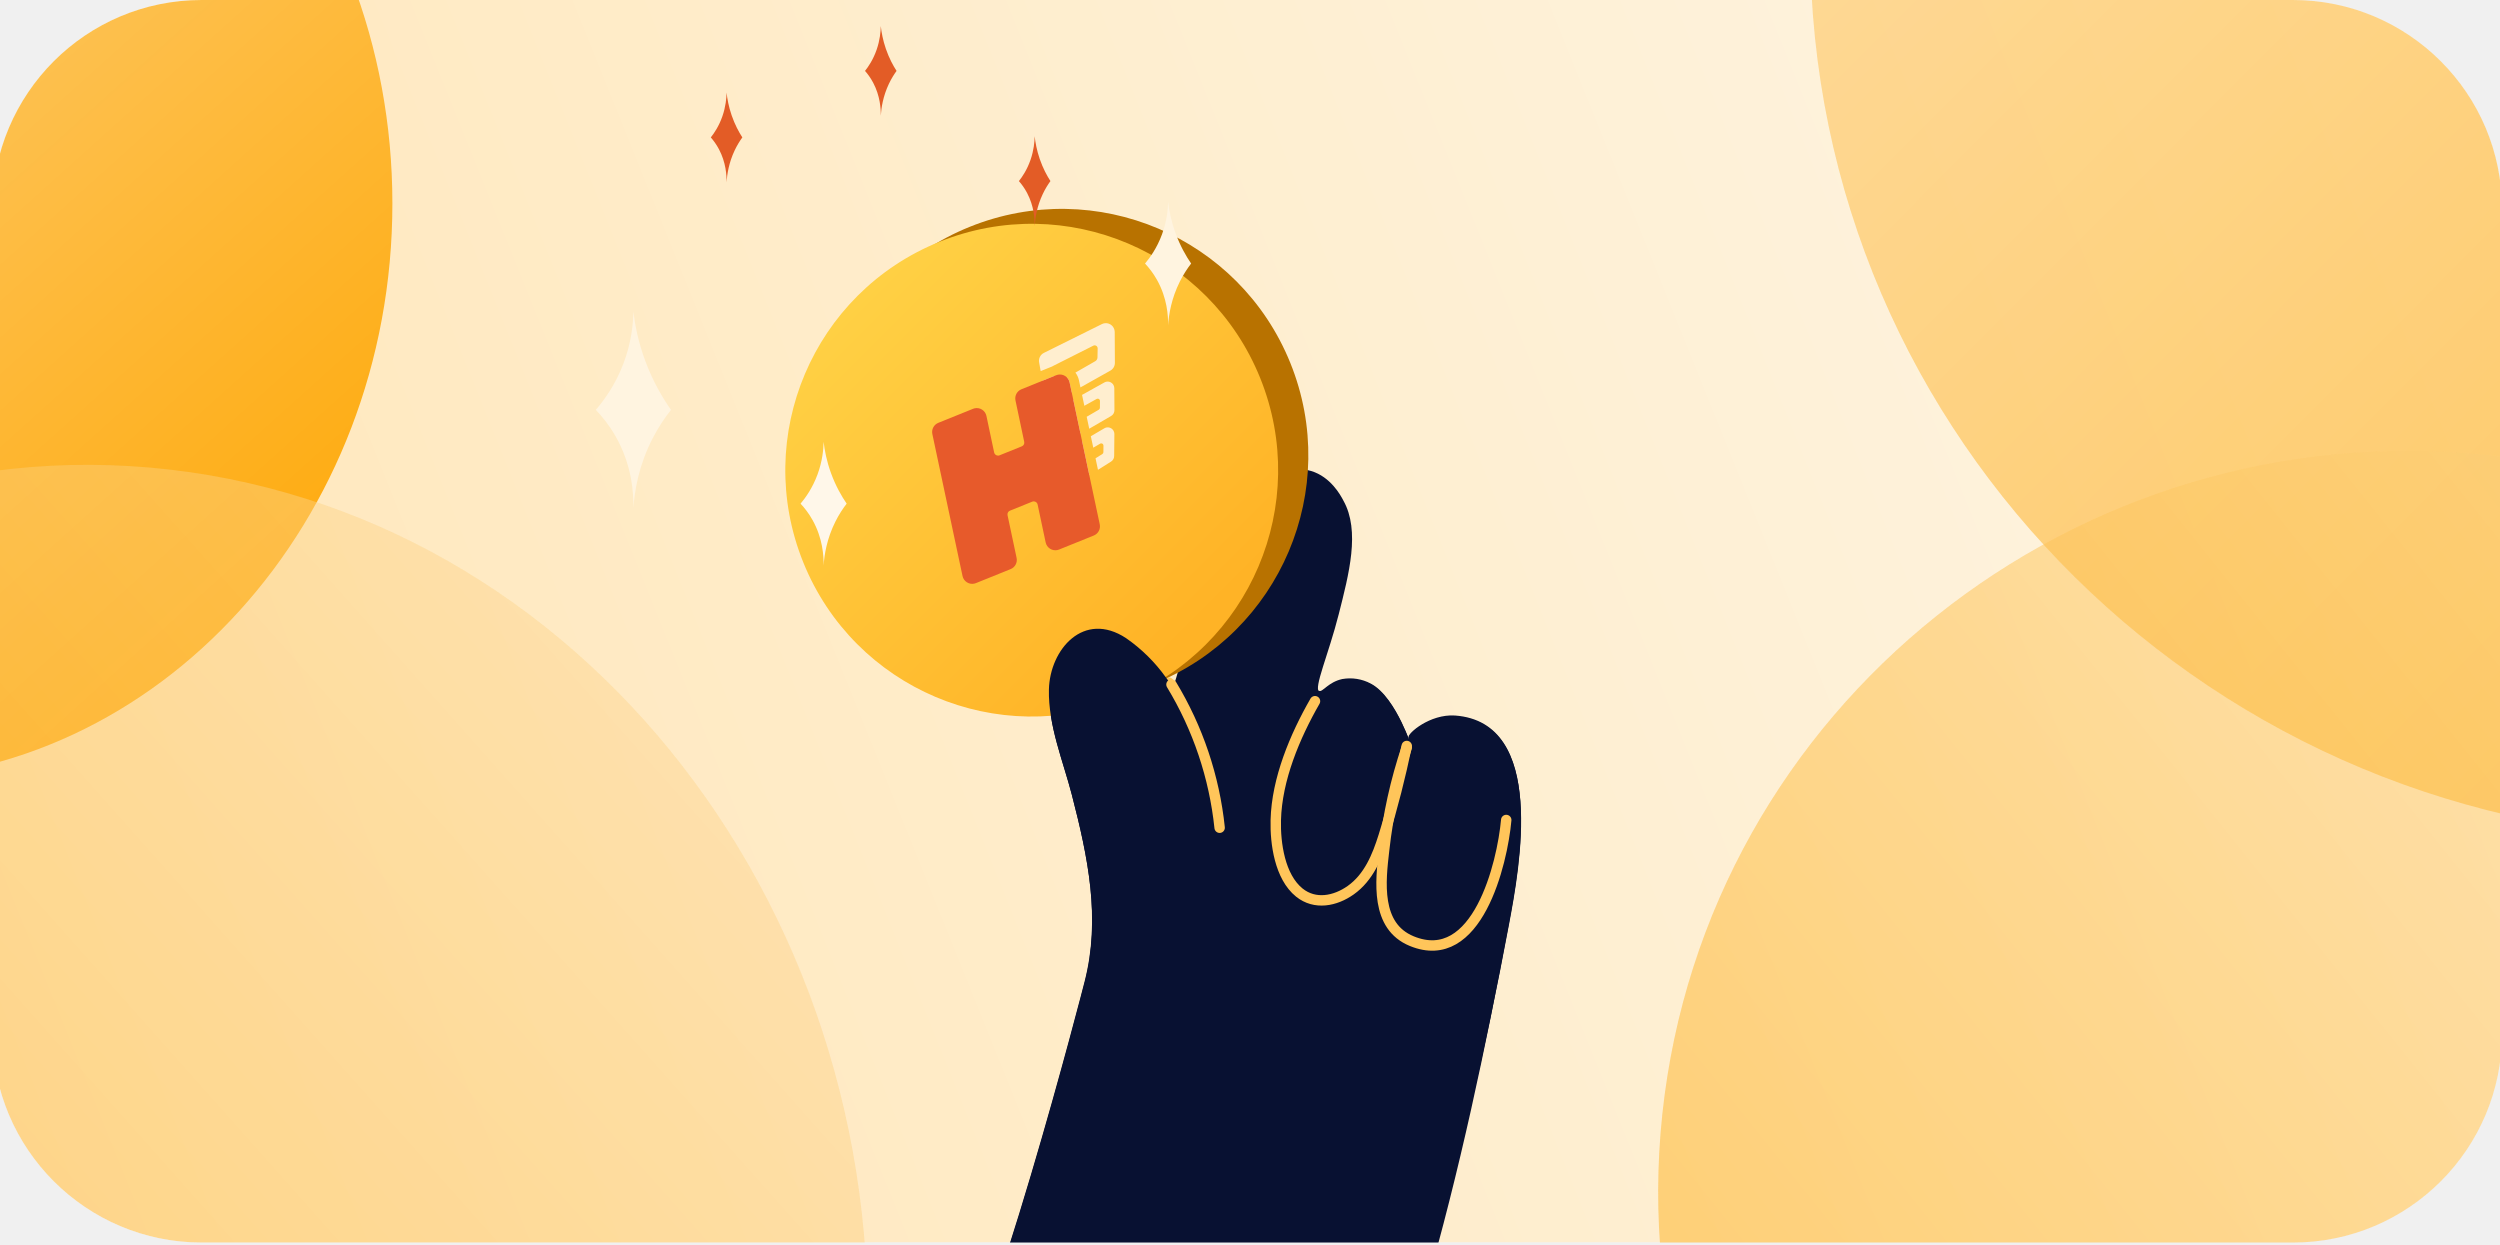
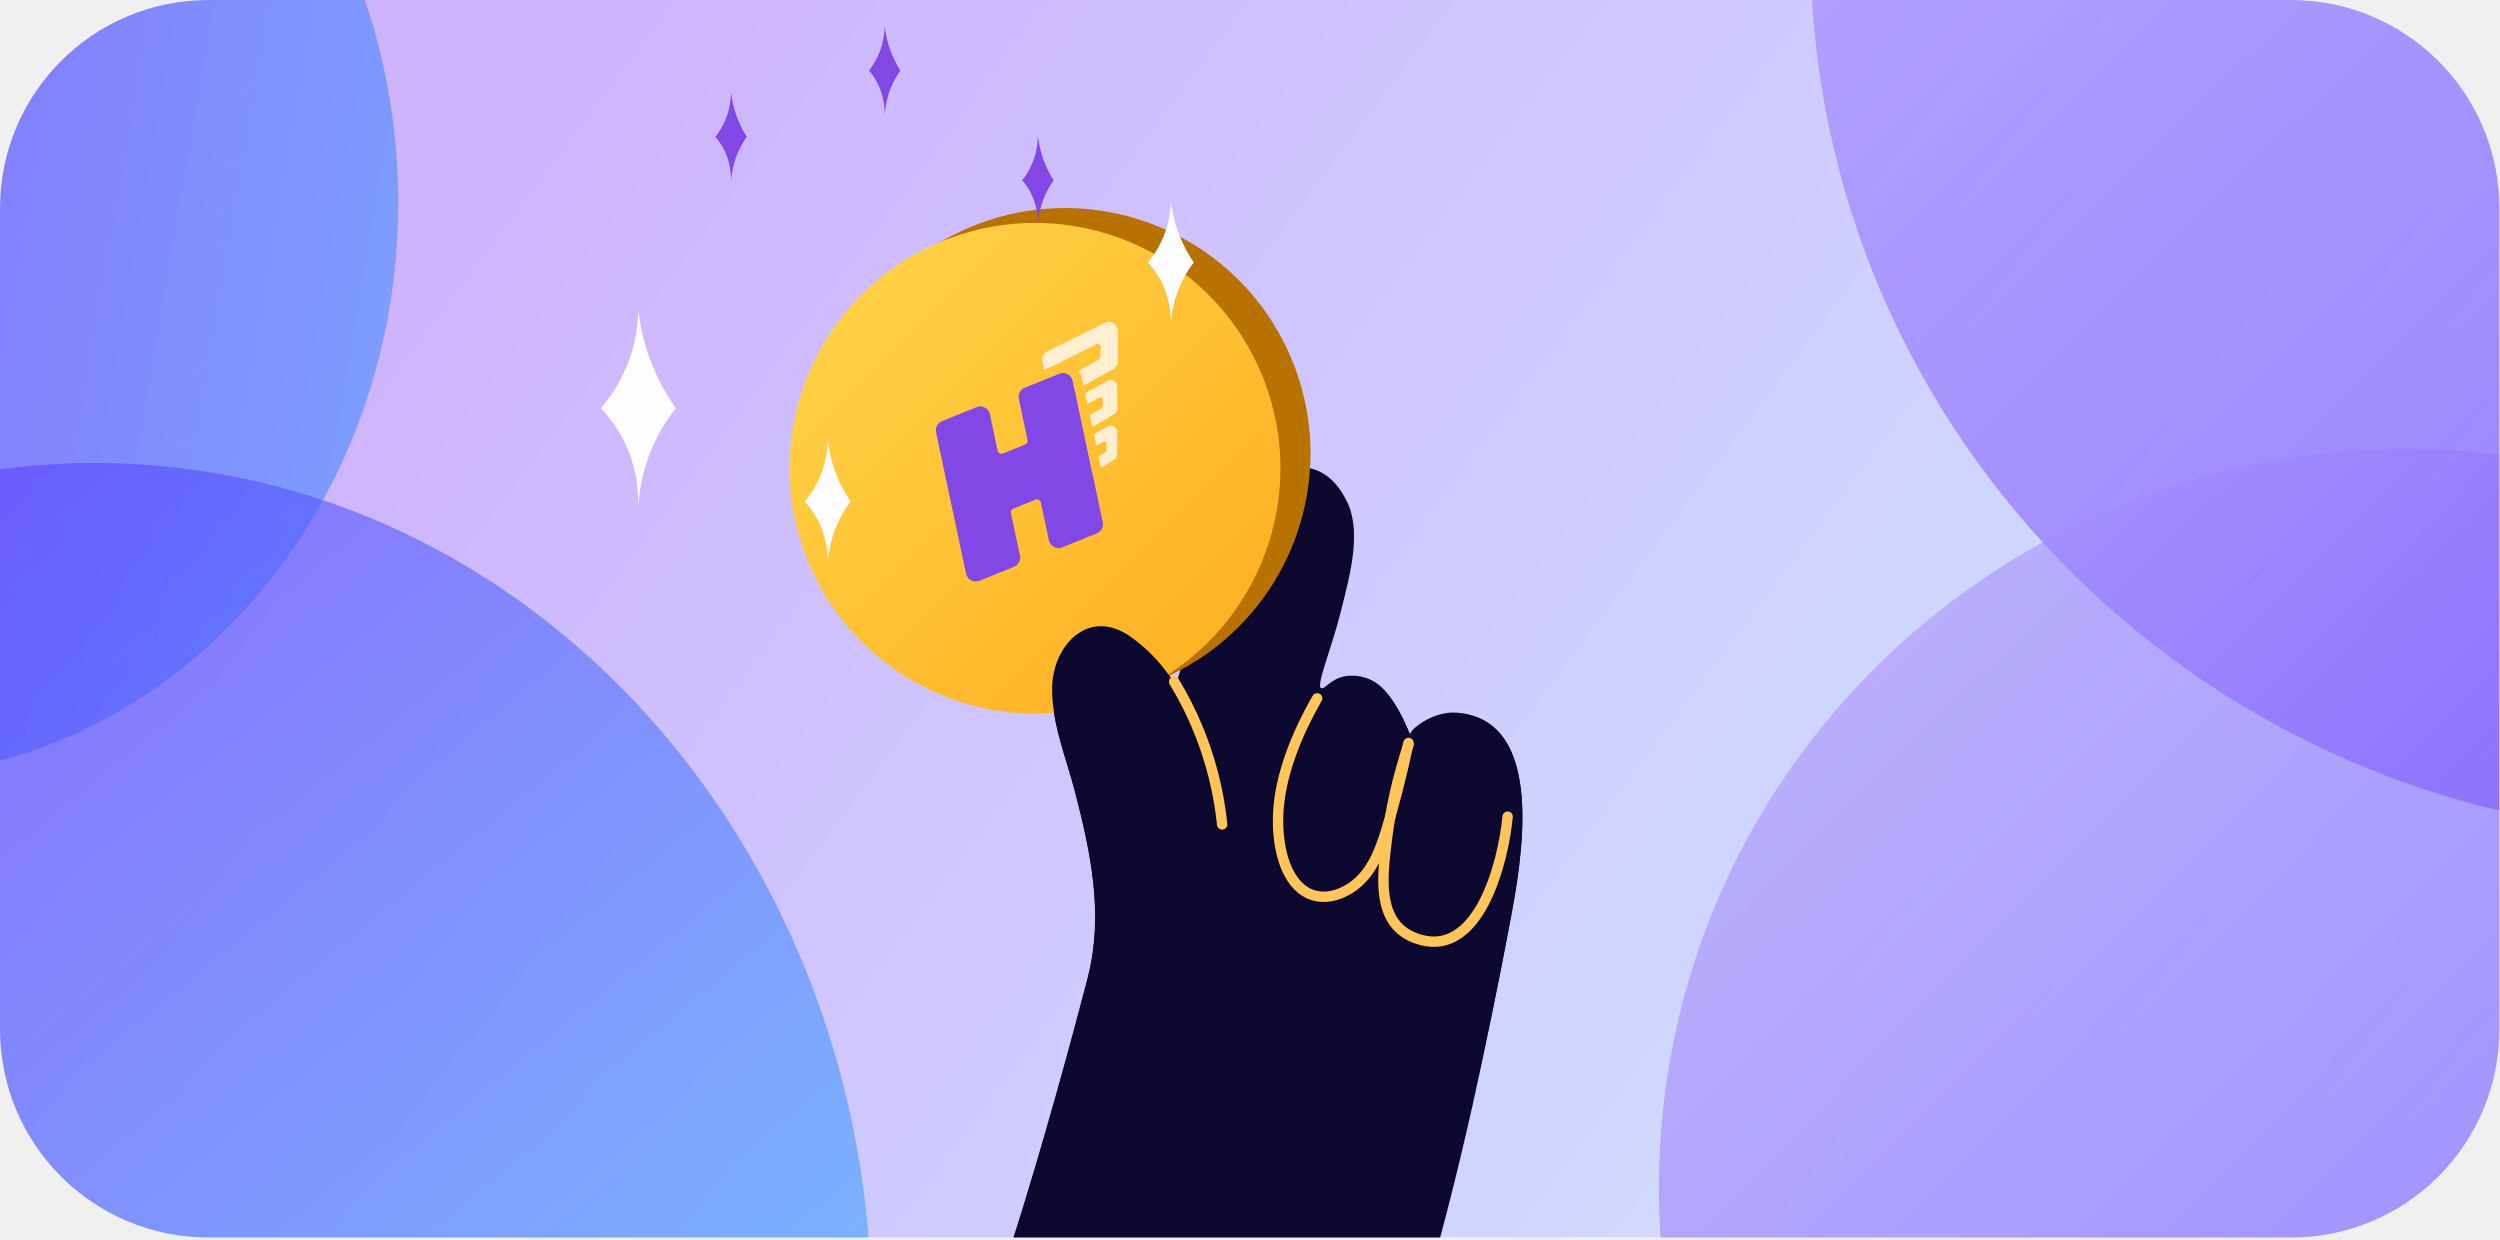
- <svg xmlns="http://www.w3.org/2000/svg" width="247" height="123" viewBox="0 0 247 123" fill="none">
-   <g clip-path="url(#clip0)">
-     <mask id="mask0" mask-type="alpha" maskUnits="userSpaceOnUse" x="-1" y="0" width="249" height="123">
-       <path d="M226.539 0H19.923C8.512 0 -0.739 9.248 -0.739 20.657V102.108C-0.739 113.517 8.512 122.765 19.923 122.765H226.539C237.95 122.765 247.2 113.517 247.2 102.108V20.657C247.2 9.248 237.95 0 226.539 0Z" fill="white" />
-     </mask>
-     <g mask="url(#mask0)">
-       <path d="M226.539 0H19.923C8.512 0 -0.739 9.248 -0.739 20.657V102.108C-0.739 113.517 8.512 122.765 19.923 122.765H226.539C237.95 122.765 247.2 113.517 247.2 102.108V20.657C247.2 9.248 237.95 0 226.539 0Z" fill="white" />
+ <svg xmlns="http://www.w3.org/2000/svg" xmlns:xlink="http://www.w3.org/1999/xlink" width="248px" height="123px" viewBox="0 0 248 123" version="1.1">
+   <defs>
+     <path d="M227.278,0 L20.662,0 C9.251,0 2.33146835e-15,9.248 2.33146835e-15,20.657 L2.33146835e-15,102.108 C2.33146835e-15,113.517 9.251,122.765 20.662,122.765 L227.278,122.765 C238.689,122.765 247.939,113.517 247.939,102.108 L247.939,20.657 C247.939,9.248 238.689,0 227.278,0 Z" id="path-1" />
+     <path d="M227.278,0 L20.662,0 C9.251,0 2.33146835e-15,9.248 2.33146835e-15,20.657 L2.33146835e-15,102.108 C2.33146835e-15,113.517 9.251,122.765 20.662,122.765 L227.278,122.765 C238.689,122.765 247.939,113.517 247.939,102.108 L247.939,20.657 C247.939,9.248 238.689,0 227.278,0 Z" id="path-3" />
+     <linearGradient x1="15.92%" y1="27.921%" x2="112.996%" y2="63.585%" id="linearGradient-5">
+       <stop stop-color="#6A1BFA" offset="0%" />
+       <stop stop-color="#71BFFF" offset="100%" />
+     </linearGradient>
+     <linearGradient x1="-21.683%" y1="6.036%" x2="68.711%" y2="96.348%" id="linearGradient-6">
+       <stop stop-color="#FFDA4E" offset="0%" />
+       <stop stop-color="#FFB326" offset="100%" />
+     </linearGradient>
+     <linearGradient x1="174.083%" y1="15.561%" x2="8.848%" y2="-15.748%" id="linearGradient-7">
+       <stop stop-color="#31D9FF" offset="0%" />
+       <stop stop-color="#6311FE" offset="100%" />
+     </linearGradient>
+     <linearGradient x1="-47.089%" y1="-45.916%" x2="100%" y2="98.829%" id="linearGradient-8">
+       <stop stop-color="#EAF0FA" offset="0%" />
+       <stop stop-color="#4300FF" offset="100%" />
+     </linearGradient>
+     <linearGradient x1="96.524%" y1="100%" x2="8.266%" y2="-15.748%" id="linearGradient-9">
+       <stop stop-color="#31D9FF" offset="0%" />
+       <stop stop-color="#6311FE" offset="100%" />
+     </linearGradient>
+     <linearGradient x1="-47.089%" y1="-45.551%" x2="100%" y2="98.643%" id="linearGradient-10">
+       <stop stop-color="#EAF0FA" offset="0%" />
+       <stop stop-color="#4300FF" offset="100%" />
+     </linearGradient>
+   </defs>
+   <g id="Page-1" stroke="none" stroke-width="1" fill="none" fill-rule="evenodd">
+     <g id="heztoken">
+       <g id="Clipped">
+         <mask id="mask-2" fill="white">
+           <use xlink:href="#path-1" />
+         </mask>
+         <g id="Path" />
+         <path d="M227.278,0 L20.662,0 C9.251,0 2.33146835e-15,9.248 2.33146835e-15,20.657 L2.33146835e-15,102.108 C2.33146835e-15,113.517 9.251,122.765 20.662,122.765 L227.278,122.765 C238.689,122.765 247.939,113.517 247.939,102.108 L247.939,20.657 C247.939,9.248 238.689,0 227.278,0 Z" id="Path" fill="#FFFFFF" fill-rule="nonzero" mask="url(#mask-2)" />
+       </g>
+       <g id="Clipped">
+         <mask id="mask-4" fill="white">
+           <use xlink:href="#path-3" />
+         </mask>
+         <g id="Path" />
+         <g id="Group" mask="url(#mask-4)">
+           <g transform="translate(-67.55811, -93.5054)">
+             <path d="M294.836,93.505 L88.22,93.505 C76.809,93.505 67.558,102.754 67.558,114.162 L67.558,195.613 C67.558,207.022 76.809,216.27 88.22,216.27 L294.836,216.27 C306.247,216.27 315.497,207.022 315.497,195.613 L315.497,114.162 C315.497,102.754 306.247,93.505 294.836,93.505 Z" id="Path" stroke="none" fill="url(#linearGradient-5)" fill-rule="nonzero" opacity="0.329" />
+             <path d="M217.387,184.846 C218.44,179.207 221.117,164.937 212.062,164.278 C209.58,164.116 207.368,166.052 207.476,166.421 C207.949,168.087 206.362,162.478 203.733,161.118 C202.872,160.66 201.883,160.504 200.924,160.674 C199.527,160.977 198.968,162.015 198.638,161.839 C198.055,161.527 199.557,158.166 200.564,154.192 C201.57,150.219 202.704,145.964 201.025,142.966 C200.739,142.406 199.749,140.62 197.847,140.042 C195.488,139.321 192.772,140.568 190.911,143.022 C187.572,147.455 185.872,156.252 184.194,161.481 C183.975,161.16 183.746,160.836 183.507,160.525 C182.427,159.008 181.093,157.69 179.562,156.63 C175.388,153.886 172.037,157.732 171.943,161.705 C171.861,165.232 173.354,168.774 174.204,172.074 C175.785,178.19 177.08,184.292 175.468,190.561 C175.446,190.66 166.192,226.754 160.86,234.733 C158.933,237.492 157.63,240.763 155.43,243.308 C168.097,249.499 180.956,252.878 194.954,254.499 C206.445,232.366 212.747,209.609 217.387,184.846 Z" id="Path" stroke="none" fill="#0C0830" fill-rule="nonzero" />
+             <path d="M188.763,175.006 C188.154,170.006 186.445,165.203 183.759,160.942" id="Path" stroke="#FFC55A" stroke-width="1.029" fill="none" stroke-linecap="round" />
+             <path d="M197.988,162.979 C195.996,166.448 194.215,170.683 194.114,174.732 C194.056,177.023 194.506,180.327 196.439,181.887 C197.992,183.137 199.994,182.73 201.515,181.653 C203.3,180.39 204.146,178.308 204.775,176.294 C205.678,173.374 206.423,170.398 207.052,167.405" id="Path" stroke="#FFC55A" stroke-width="1.029" fill="none" stroke-linecap="round" />
+             <path d="M207.052,167.404 C205.948,170.688 205.199,174.082 204.819,177.526 C204.455,180.657 203.944,185.061 207.548,186.541 C214.014,189.196 216.496,178.885 216.882,174.572" id="Path" stroke="#FFC55A" stroke-width="1.029" fill="none" stroke-linecap="round" />
+             <path d="M182.335,161.049 C194.799,156.015 200.82,141.832 195.783,129.37 C190.746,116.907 176.559,110.886 164.095,115.92 C151.631,120.954 145.61,135.138 150.647,147.6 C155.684,160.062 169.871,166.084 182.335,161.049 Z" id="Path" stroke="none" fill="#B87200" fill-rule="nonzero" />
+             <path d="M179.351,162.524 C191.815,157.489 197.836,143.306 192.8,130.844 C187.763,118.382 173.576,112.36 161.112,117.394 C148.648,122.428 142.627,136.612 147.664,149.074 C152.7,161.536 166.887,167.558 179.351,162.524 Z" id="Path" stroke="none" fill="url(#linearGradient-6)" fill-rule="nonzero" />
+             <path d="M175.21,137.109 L175.92,140.446 C175.633,140.555 175.3,140.45 175.131,140.179 C175.089,140.112 175.059,140.037 175.043,139.959 L174.64,137.957 C174.585,137.683 174.709,137.404 174.949,137.262 L175.21,137.109 Z M178.307,136.053 C178.364,136.15 178.396,136.261 178.398,136.374 L178.377,138.541 C178.382,138.772 178.265,138.989 178.07,139.111 L176.777,139.922 L176.535,138.786 L177.21,138.364 C177.273,138.324 177.312,138.255 177.313,138.18 L177.318,137.532 C177.319,137.411 177.222,137.312 177.101,137.311 C177.061,137.311 177.022,137.321 176.988,137.341 L176.312,137.737 L176.071,136.604 L177.408,135.82 C177.719,135.636 178.122,135.74 178.307,136.053 Z M174.338,133.002 L175.046,136.331 C174.776,136.388 174.488,136.269 174.342,136.017 C174.306,135.954 174.28,135.887 174.266,135.816 L173.859,133.793 C173.802,133.513 173.933,133.229 174.182,133.09 L174.338,133.002 Z M178.308,131.544 C178.36,131.638 178.389,131.743 178.391,131.851 L178.404,134.022 C178.409,134.261 178.284,134.484 178.078,134.603 L175.913,135.864 L175.662,134.681 L176.86,133.983 C176.926,133.945 176.967,133.873 176.968,133.796 L176.973,133.113 C176.974,132.992 176.877,132.893 176.756,132.892 C176.718,132.892 176.681,132.901 176.648,132.919 L175.431,133.596 L175.203,132.521 L177.415,131.288 C177.732,131.112 178.131,131.227 178.308,131.544 Z M172.468,130.649 L172.621,131.427 L173.713,130.798 C173.836,130.923 173.927,131.083 173.969,131.266 L173.972,131.281 L174.181,132.267 L172.815,133.034 C172.394,133.271 171.86,133.12 171.623,132.698 C171.58,132.621 171.549,132.537 171.53,132.451 L171.29,131.125 L172.468,130.649 Z M178.339,125.921 C178.397,126.037 178.428,126.164 178.431,126.294 L178.448,129.341 C178.454,129.664 178.283,129.964 178.002,130.122 L175.045,131.782 L174.899,131.086 C174.838,130.798 174.715,130.539 174.548,130.319 L176.509,129.193 C176.642,129.116 176.725,128.976 176.728,128.822 L176.746,127.923 C176.749,127.762 176.621,127.628 176.46,127.625 C176.412,127.624 176.365,127.634 176.323,127.656 L172.282,129.69 L172.283,129.699 L171.117,130.17 L170.966,129.339 C170.883,128.947 171.074,128.549 171.432,128.371 L177.166,125.524 C177.599,125.309 178.124,125.487 178.339,125.921 Z" id="Shape" stroke="none" fill="#FFEECF" fill-rule="nonzero" />
+             <path d="M164.436,133.894 L161,135.282 C160.562,135.459 160.314,135.926 160.413,136.391 L163.393,150.414 C163.506,150.942 164.024,151.28 164.551,151.169 C164.607,151.157 164.661,151.141 164.714,151.119 L168.149,149.732 C168.588,149.555 168.836,149.088 168.737,148.624 L167.842,144.404 C167.803,144.219 167.902,144.032 168.077,143.961 L170.285,143.069 C170.485,142.988 170.712,143.086 170.793,143.286 C170.802,143.307 170.809,143.329 170.813,143.352 L171.608,147.096 C171.72,147.624 172.238,147.963 172.765,147.851 C172.821,147.84 172.876,147.823 172.929,147.802 L176.364,146.414 C176.803,146.237 177.05,145.77 176.952,145.305 L173.971,131.282 C173.859,130.754 173.34,130.416 172.813,130.527 C172.758,130.539 172.703,130.555 172.65,130.577 L169.215,131.964 C168.777,132.141 168.529,132.608 168.627,133.071 L169.49,137.158 C169.53,137.344 169.43,137.53 169.255,137.601 L167.048,138.492 C166.848,138.573 166.62,138.476 166.539,138.276 C166.531,138.254 166.524,138.232 166.519,138.21 L165.757,134.601 C165.645,134.072 165.128,133.734 164.6,133.844 C164.544,133.856 164.489,133.873 164.436,133.894 Z" id="Path" stroke="none" fill="#8248E5" fill-rule="nonzero" />
+             <path d="M217.374,184.767 C218.427,179.127 221.105,164.857 212.05,164.198 C209.568,164.037 207.356,165.973 207.464,166.342 C207.937,168.008 206.35,162.399 203.721,161.039 C202.86,160.581 201.871,160.425 200.912,160.596 C199.514,160.899 198.955,161.937 198.626,161.76 C198.043,161.448 195.503,165.122 190.444,168.118 C187.85,169.655 184.751,159.631 184.182,161.403 C183.962,161.083 183.733,160.758 183.495,160.447 C182.415,158.93 181.08,157.612 179.55,156.553 C175.376,153.808 172.025,157.654 171.93,161.628 C171.848,165.155 173.341,168.696 174.191,171.996 C175.772,178.112 177.066,184.214 175.454,190.483 C175.432,190.582 166.175,226.676 160.843,234.656 C158.916,237.415 150.542,250.909 148.34,253.454 C161.008,259.645 181.657,253.782 195.655,255.402 C207.148,233.269 212.733,209.529 217.374,184.767 Z" id="Path" stroke="none" fill="#0C0830" fill-rule="nonzero" />
+             <path d="M188.797,175.285 C188.275,170.276 186.65,165.444 184.039,161.137" id="Path" stroke="#FFC55A" stroke-width="1.029" fill="none" stroke-linecap="round" />
+             <path d="M198.219,162.784 C196.227,166.252 194.446,170.487 194.344,174.537 C194.286,176.827 194.736,180.131 196.669,181.691 C198.222,182.941 200.224,182.534 201.745,181.457 C203.53,180.194 204.376,178.112 205.005,176.098 C205.909,173.177 206.654,170.201 207.283,167.208" id="Path" stroke="#FFC55A" stroke-width="1.029" fill="none" stroke-linecap="round" />
+             <path d="M207.284,167.353 C206.179,170.637 205.43,174.031 205.05,177.475 C204.685,180.606 204.174,185.01 207.779,186.49 C214.244,189.145 216.727,178.833 217.113,174.52" id="Path" stroke="#FFC55A" stroke-width="1.029" fill="none" stroke-linecap="round" />
+             <path d="M55.411,170.55 C83.939,170.55 107.065,145.058 107.065,113.613 C107.065,82.167 83.939,56.676 55.411,56.676 C26.883,56.676 3.757,82.167 3.757,113.613 C3.757,145.058 26.883,170.55 55.411,170.55 Z" id="Path" stroke="none" fill="url(#linearGradient-7)" fill-rule="nonzero" opacity="0.589" />
+             <path d="M336.369,176.339 C385.644,176.339 425.59,136.864 425.59,88.17 C425.59,39.475 385.644,0 336.369,0 C287.094,0 247.149,39.475 247.149,88.17 C247.149,136.864 287.094,176.339 336.369,176.339 Z" id="Path" stroke="none" fill="url(#linearGradient-8)" fill-rule="nonzero" opacity="0.539" />
+             <path d="M0.428,214.914 C-4.017,261.209 26.666,302.684 68.962,307.55 C111.258,312.416 149.149,278.83 153.595,232.535 C158.04,186.24 127.356,144.765 85.061,139.899 C42.765,135.033 4.874,168.619 0.428,214.914 Z" id="Path" stroke="none" fill="url(#linearGradient-9)" fill-rule="nonzero" opacity="0.589" />
+             <path d="M232.535,203.571 C228.252,243.762 257.813,279.768 298.561,283.993 C339.31,288.217 375.815,259.06 380.098,218.868 C384.38,178.677 354.819,142.671 314.071,138.446 C273.322,134.222 236.817,163.379 232.535,203.571 Z" id="Path" stroke="none" fill="url(#linearGradient-10)" fill-rule="nonzero" opacity="0.539" />
+           </g>
+         </g>
+       </g>
+       <path d="M118.423,26.038 C118.054,26.518 117.665,27.106 117.314,27.806 C116.469,29.489 116.218,31.073 116.146,32.149 C116.163,31.192 116.053,29.443 115.053,27.656 C114.677,26.985 114.256,26.452 113.869,26.038 C114.357,25.459 115.048,24.502 115.542,23.16 C116.028,21.846 116.134,20.685 116.146,19.928 C116.243,20.763 116.445,21.838 116.879,23.03 C117.346,24.311 117.93,25.317 118.423,26.038 Z" id="Path" fill="#FDFDFF" />
+       <path d="M84.388,49.761 C84.019,50.241 83.63,50.828 83.279,51.529 C82.434,53.212 82.183,54.796 82.111,55.871 C82.128,54.915 82.018,53.165 81.018,51.379 C80.642,50.708 80.221,50.174 79.834,49.761 C80.322,49.182 81.013,48.224 81.508,46.883 C81.993,45.569 82.099,44.407 82.111,43.65 C82.208,44.486 82.41,45.56 82.844,46.752 C83.311,48.033 83.895,49.039 84.388,49.761 Z" id="Path" fill="#FDFDFF" />
+       <path d="M67.033,40.494 C66.43,41.258 65.796,42.19 65.223,43.301 C63.844,45.975 63.435,48.492 63.318,50.199 C63.345,48.68 63.166,45.902 61.533,43.063 C60.921,41.999 60.233,41.151 59.603,40.494 C60.399,39.575 61.524,38.054 62.333,35.924 C63.125,33.836 63.298,31.991 63.318,30.789 C63.476,32.117 63.805,33.823 64.514,35.716 C65.274,37.751 66.228,39.349 67.033,40.494 Z" id="Path" fill="#FDFDFF" />
+       <path d="M104.522,17.891 C104.269,18.239 104.003,18.665 103.763,19.173 C103.185,20.395 103.013,21.544 102.964,22.324 C102.975,21.63 102.9,20.361 102.215,19.064 C101.958,18.578 101.67,18.191 101.406,17.891 C101.74,17.471 102.212,16.777 102.551,15.803 C102.883,14.85 102.956,14.007 102.964,13.458 C103.03,14.064 103.168,14.844 103.465,15.709 C103.785,16.638 104.184,17.367 104.522,17.891 Z" id="Path" fill="#8248E5" />
+       <path d="M74.082,13.577 C73.829,13.926 73.563,14.352 73.322,14.86 C72.744,16.081 72.573,17.23 72.524,18.011 C72.535,17.316 72.46,16.047 71.775,14.751 C71.518,14.265 71.23,13.877 70.966,13.577 C71.3,13.157 71.772,12.463 72.11,11.49 C72.443,10.536 72.515,9.693 72.524,9.145 C72.59,9.751 72.728,10.53 73.025,11.395 C73.344,12.325 73.744,13.054 74.082,13.577 Z" id="Path" fill="#8248E5" />
+       <path d="M89.319,7.006 C89.066,7.354 88.799,7.78 88.559,8.288 C87.981,9.509 87.81,10.659 87.761,11.439 C87.772,10.745 87.697,9.475 87.012,8.179 C86.755,7.693 86.467,7.305 86.203,7.006 C86.536,6.586 87.009,5.891 87.347,4.918 C87.68,3.965 87.752,3.122 87.761,2.573 C87.827,3.179 87.965,3.959 88.262,4.823 C88.581,5.753 88.981,6.482 89.319,7.006 Z" id="Path" fill="#8248E5" />
    </g>
-     <mask id="mask1" mask-type="alpha" maskUnits="userSpaceOnUse" x="-1" y="0" width="249" height="123">
-       <path d="M226.539 0H19.923C8.512 0 -0.739 9.248 -0.739 20.657V102.108C-0.739 113.517 8.512 122.765 19.923 122.765H226.539C237.95 122.765 247.2 113.517 247.2 102.108V20.657C247.2 9.248 237.95 0 226.539 0Z" fill="white" />
-     </mask>
-     <g mask="url(#mask1)">
-       <path opacity="0.278" d="M226.539 0H19.923C8.512 0 -0.739 9.248 -0.739 20.657V102.108C-0.739 113.517 8.512 122.765 19.923 122.765H226.539C237.95 122.765 247.2 113.517 247.2 102.108V20.657C247.2 9.248 237.95 0 226.539 0Z" fill="url(#paint0_linear)" />
-       <path d="M149.09 91.341C150.143 85.701 152.82 71.431 143.765 70.772C141.283 70.61 139.071 72.546 139.179 72.916C139.652 74.582 138.065 68.973 135.436 67.612C134.575 67.155 133.586 66.999 132.627 67.169C131.23 67.472 130.671 68.51 130.341 68.333C129.758 68.021 131.26 64.66 132.267 60.687C133.273 56.714 134.407 52.458 132.728 49.461C132.442 48.901 131.452 47.114 129.55 46.537C127.191 45.816 124.475 47.063 122.614 49.517C119.275 53.95 117.575 62.747 115.897 67.976C115.678 67.655 115.449 67.331 115.21 67.02C114.13 65.503 112.796 64.185 111.265 63.125C107.091 60.38 103.74 64.226 103.646 68.2C103.564 71.727 105.057 75.268 105.907 78.568C107.488 84.684 108.783 90.787 107.171 97.055C107.149 97.155 97.895 133.249 92.563 141.228C90.636 143.987 89.334 147.258 87.133 149.803C99.8 155.994 112.659 159.373 126.657 160.994C138.148 138.861 144.45 116.104 149.09 91.341Z" fill="#081132" />
-       <path d="M120.466 81.501C119.857 76.501 118.148 71.698 115.462 67.437" stroke="#FFC55A" stroke-width="1.029" stroke-linecap="round" />
-       <path d="M129.691 69.474C127.699 72.943 125.918 77.178 125.817 81.227C125.759 83.517 126.209 86.821 128.142 88.382C129.695 89.632 131.697 89.225 133.218 88.148C135.003 86.884 135.849 84.802 136.478 82.788C137.381 79.868 138.126 76.892 138.755 73.899" stroke="#FFC55A" stroke-width="1.029" stroke-linecap="round" />
-       <path d="M138.755 73.899C137.651 77.183 136.902 80.576 136.522 84.021C136.158 87.151 135.647 91.556 139.251 93.036C145.717 95.691 148.199 85.38 148.585 81.066" stroke="#FFC55A" stroke-width="1.029" stroke-linecap="round" />
-       <path d="M114.038 67.544C126.502 62.51 132.523 48.326 127.486 35.864C122.449 23.402 108.262 17.381 95.798 22.415C83.335 27.449 77.314 41.632 82.35 54.094C87.387 66.557 101.574 72.578 114.038 67.544Z" fill="#B87200" />
-       <path d="M111.054 69.018C123.518 63.984 129.539 49.8 124.503 37.338C119.466 24.876 105.279 18.855 92.815 23.889C80.351 28.923 74.33 43.106 79.367 55.569C84.403 68.031 98.59 74.052 111.054 69.018Z" fill="url(#paint1_linear)" />
-       <path d="M106.913 43.603L107.623 46.94C107.336 47.049 107.003 46.944 106.834 46.674C106.792 46.606 106.762 46.532 106.746 46.454L106.343 44.452C106.288 44.178 106.412 43.899 106.652 43.757L106.913 43.603ZM110.01 42.547C110.067 42.645 110.099 42.755 110.101 42.869L110.08 45.036C110.085 45.267 109.968 45.483 109.773 45.606L108.48 46.417L108.238 45.281L108.913 44.858C108.976 44.819 109.015 44.75 109.016 44.675L109.021 44.027C109.022 43.906 108.925 43.807 108.804 43.806C108.764 43.805 108.725 43.816 108.691 43.836L108.015 44.232L107.774 43.099L109.111 42.315C109.422 42.13 109.825 42.234 110.01 42.547ZM106.041 39.497L106.749 42.826C106.479 42.883 106.191 42.764 106.045 42.511C106.009 42.449 105.983 42.381 105.969 42.311L105.562 40.288C105.505 40.008 105.636 39.723 105.885 39.584L106.041 39.497ZM110.011 38.039C110.063 38.133 110.092 38.238 110.094 38.345L110.107 40.516C110.112 40.755 109.987 40.978 109.781 41.098L107.616 42.358L107.365 41.176L108.563 40.478C108.629 40.439 108.67 40.368 108.671 40.291L108.676 39.608C108.677 39.487 108.58 39.388 108.459 39.386C108.421 39.386 108.384 39.396 108.351 39.414L107.134 40.091L106.906 39.016L109.118 37.783C109.435 37.607 109.834 37.721 110.011 38.039ZM104.171 37.144L104.324 37.921L105.416 37.293C105.539 37.418 105.63 37.577 105.672 37.76L105.675 37.776L105.884 38.761L104.518 39.529C104.097 39.766 103.563 39.615 103.326 39.192C103.283 39.115 103.252 39.032 103.233 38.946L102.993 37.62L104.171 37.144ZM110.042 32.416C110.1 32.532 110.131 32.659 110.134 32.788L110.151 35.835C110.157 36.158 109.986 36.459 109.705 36.617L106.748 38.276L106.602 37.58C106.541 37.292 106.418 37.033 106.251 36.813L108.212 35.687C108.345 35.611 108.428 35.47 108.431 35.317L108.449 34.418C108.452 34.256 108.324 34.123 108.163 34.119C108.115 34.118 108.068 34.129 108.026 34.15L103.985 36.185L103.986 36.194L102.82 36.665L102.669 35.833C102.586 35.441 102.777 35.043 103.135 34.866L108.869 32.019C109.302 31.804 109.827 31.982 110.042 32.416Z" fill="#FFEECF" />
-       <path d="M96.139 40.389L92.703 41.776C92.265 41.954 92.017 42.421 92.116 42.885L95.097 56.908C95.209 57.437 95.727 57.775 96.254 57.664C96.31 57.652 96.365 57.635 96.417 57.614L99.853 56.226C100.291 56.049 100.539 55.582 100.44 55.118L99.545 50.899C99.506 50.713 99.605 50.526 99.78 50.456L101.988 49.564C102.188 49.483 102.415 49.58 102.496 49.781C102.505 49.802 102.512 49.824 102.516 49.846L103.311 53.59C103.423 54.119 103.941 54.457 104.468 54.346C104.524 54.334 104.579 54.318 104.632 54.296L108.067 52.909C108.506 52.731 108.753 52.264 108.655 51.8L105.674 37.777C105.562 37.248 105.043 36.91 104.516 37.022C104.461 37.033 104.406 37.05 104.353 37.071L100.918 38.459C100.48 38.636 100.232 39.102 100.33 39.566L101.193 43.653C101.233 43.838 101.133 44.025 100.958 44.096L98.751 44.987C98.551 45.068 98.324 44.971 98.243 44.77C98.234 44.749 98.227 44.727 98.222 44.704L97.46 41.096C97.349 40.567 96.831 40.228 96.303 40.339C96.247 40.351 96.192 40.367 96.139 40.389Z" fill="#E75A2B" />
-       <path d="M149.077 91.261C150.13 85.621 152.808 71.352 143.753 70.693C141.271 70.531 139.059 72.468 139.167 72.837C139.64 74.503 138.053 68.894 135.424 67.534C134.563 67.076 133.574 66.92 132.615 67.09C131.217 67.393 130.658 68.431 130.329 68.255C129.746 67.943 127.206 71.617 122.147 74.613C119.553 76.149 116.454 66.125 115.885 67.898C115.665 67.577 115.436 67.253 115.198 66.942C114.118 65.425 112.783 64.107 111.253 63.047C107.079 60.303 103.728 64.149 103.633 68.123C103.551 71.649 105.044 75.191 105.894 78.491C107.475 84.607 108.769 90.709 107.157 96.978C107.135 97.077 97.879 133.171 92.546 141.151C90.62 143.91 82.245 157.404 80.044 159.949C92.711 166.14 113.36 160.277 127.358 161.897C138.851 139.764 144.436 116.024 149.077 91.261Z" fill="#081132" />
-       <path d="M120.5 81.78C119.978 76.77 118.353 71.938 115.742 67.631" stroke="#FFC55A" stroke-width="1.029" stroke-linecap="round" />
-       <path d="M129.922 69.278C127.93 72.747 126.149 76.982 126.047 81.031C125.989 83.322 126.439 86.626 128.372 88.186C129.925 89.436 131.927 89.029 133.448 87.952C135.233 86.688 136.079 84.606 136.708 82.592C137.612 79.672 138.357 76.696 138.986 73.703" stroke="#FFC55A" stroke-width="1.029" stroke-linecap="round" />
-       <path d="M138.987 73.848C137.882 77.132 137.133 80.525 136.753 83.969C136.388 87.1 135.877 91.505 139.482 92.984C145.947 95.639 148.43 85.328 148.816 81.015" stroke="#FFC55A" stroke-width="1.029" stroke-linecap="round" />
-       <path d="M-12.886 77.044C15.642 77.044 38.768 51.553 38.768 20.107C38.768 -11.338 15.642 -36.83 -12.886 -36.83C-41.414 -36.83 -64.54 -11.338 -64.54 20.107C-64.54 51.553 -41.414 77.044 -12.886 77.044Z" fill="url(#paint2_linear)" />
-       <path opacity="0.7" d="M268.072 82.834C317.347 82.834 357.293 43.359 357.293 -5.336C357.293 -54.031 317.347 -93.505 268.072 -93.505C218.797 -93.505 178.852 -54.031 178.852 -5.336C178.852 43.359 218.797 82.834 268.072 82.834Z" fill="url(#paint3_linear)" />
-       <path opacity="0.455" d="M-67.869 121.409C-72.314 167.704 -41.63 209.179 0.665 214.045C42.961 218.911 80.852 185.325 85.298 139.03C89.743 92.734 59.06 51.26 16.764 46.394C-25.532 41.528 -63.423 75.113 -67.869 121.409Z" fill="url(#paint4_linear)" />
-       <path opacity="0.504" d="M164.238 110.066C159.955 150.257 189.516 186.263 230.264 190.488C271.013 194.712 307.518 165.555 311.801 125.363C316.083 85.171 286.522 49.165 245.774 44.941C205.025 40.717 168.52 69.874 164.238 110.066Z" fill="url(#paint5_linear)" />
-     </g>
-     <path fill-rule="evenodd" clip-rule="evenodd" d="M117.684 26.038C117.315 26.518 116.926 27.106 116.575 27.806C115.73 29.489 115.479 31.073 115.407 32.149C115.424 31.192 115.314 29.443 114.314 27.656C113.938 26.985 113.517 26.452 113.13 26.038C113.618 25.459 114.309 24.502 114.803 23.16C115.289 21.846 115.395 20.685 115.407 19.928C115.504 20.763 115.706 21.838 116.14 23.03C116.607 24.311 117.191 25.317 117.684 26.038Z" fill="#FFF4E0" />
-     <path fill-rule="evenodd" clip-rule="evenodd" d="M83.65 49.761C83.28 50.241 82.891 50.828 82.54 51.529C81.695 53.212 81.445 54.796 81.373 55.871C81.39 54.915 81.279 53.165 80.279 51.379C79.904 50.708 79.482 50.174 79.096 49.761C79.584 49.182 80.274 48.224 80.769 46.883C81.254 45.569 81.361 44.407 81.373 43.65C81.47 44.486 81.671 45.56 82.106 46.752C82.572 48.033 83.157 49.039 83.65 49.761Z" fill="#FFF7E9" />
-     <path fill-rule="evenodd" clip-rule="evenodd" d="M66.294 40.494C65.691 41.258 65.057 42.19 64.484 43.301C63.105 45.975 62.696 48.492 62.579 50.199C62.607 48.68 62.427 45.902 60.795 43.063C60.182 41.999 59.495 41.151 58.864 40.494C59.66 39.575 60.786 38.054 61.594 35.924C62.386 33.836 62.559 31.991 62.579 30.789C62.737 32.117 63.066 33.823 63.775 35.716C64.536 37.751 65.489 39.349 66.294 40.494Z" fill="#FFF4E0" />
-     <path fill-rule="evenodd" clip-rule="evenodd" d="M103.783 17.891C103.53 18.239 103.264 18.665 103.024 19.173C102.446 20.395 102.274 21.544 102.225 22.324C102.236 21.63 102.161 20.361 101.476 19.064C101.219 18.578 100.931 18.191 100.667 17.891C101.001 17.471 101.473 16.777 101.812 15.803C102.144 14.85 102.217 14.007 102.225 13.458C102.291 14.064 102.429 14.844 102.726 15.709C103.046 16.638 103.445 17.367 103.783 17.891Z" fill="#E35C26" />
-     <path fill-rule="evenodd" clip-rule="evenodd" d="M73.343 13.577C73.09 13.926 72.824 14.352 72.584 14.86C72.006 16.081 71.834 17.23 71.785 18.011C71.796 17.316 71.721 16.047 71.036 14.751C70.779 14.265 70.491 13.877 70.227 13.577C70.561 13.157 71.033 12.463 71.372 11.49C71.704 10.536 71.777 9.693 71.785 9.145C71.851 9.751 71.989 10.53 72.286 11.395C72.606 12.325 73.005 13.054 73.343 13.577Z" fill="#E35C26" />
-     <path fill-rule="evenodd" clip-rule="evenodd" d="M88.58 7.006C88.327 7.354 88.061 7.78 87.82 8.288C87.242 9.509 87.071 10.659 87.022 11.439C87.033 10.745 86.958 9.475 86.273 8.179C86.016 7.693 85.728 7.305 85.464 7.006C85.798 6.586 86.27 5.891 86.609 4.918C86.941 3.965 87.013 3.122 87.022 2.573C87.088 3.179 87.226 3.959 87.523 4.823C87.843 5.753 88.242 6.482 88.58 7.006Z" fill="#E35C26" />
  </g>
-   <defs>
-     <linearGradient id="paint0_linear" x1="389.243" y1="35.237" x2="29.923" y2="179.865" gradientUnits="userSpaceOnUse">
-       <stop stop-color="#FAF4EA" />
-       <stop offset="1" stop-color="#FFA600" />
-     </linearGradient>
-     <linearGradient id="paint1_linear" x1="67.029" y1="25.041" x2="111.046" y2="69.027" gradientUnits="userSpaceOnUse">
-       <stop stop-color="#FFDA4E" />
-       <stop offset="1" stop-color="#FFB326" />
-     </linearGradient>
-     <linearGradient id="paint2_linear" x1="-95.397" y1="-91.736" x2="44.457" y2="63.68" gradientUnits="userSpaceOnUse">
-       <stop stop-color="#FAF4EA" />
-       <stop offset="1" stop-color="#FFA600" />
-     </linearGradient>
-     <linearGradient id="paint3_linear" x1="94.825" y1="-174.557" x2="354.231" y2="83.885" gradientUnits="userSpaceOnUse">
-       <stop stop-color="#FAF4EA" />
-       <stop offset="1" stop-color="#FFA600" />
-     </linearGradient>
-     <linearGradient id="paint4_linear" x1="146.576" y1="-16.158" x2="-79.761" y2="185.233" gradientUnits="userSpaceOnUse">
-       <stop stop-color="#FAF4EA" />
-       <stop offset="1" stop-color="#FFA600" />
-     </linearGradient>
-     <linearGradient id="paint5_linear" x1="397.223" y1="-5.976" x2="159.435" y2="184.683" gradientUnits="userSpaceOnUse">
-       <stop stop-color="#FAF4EA" />
-       <stop offset="1" stop-color="#FFA600" />
-     </linearGradient>
-     <clipPath id="clip0">
-       <rect width="247" height="123" fill="white" />
-     </clipPath>
-   </defs>
</svg>
